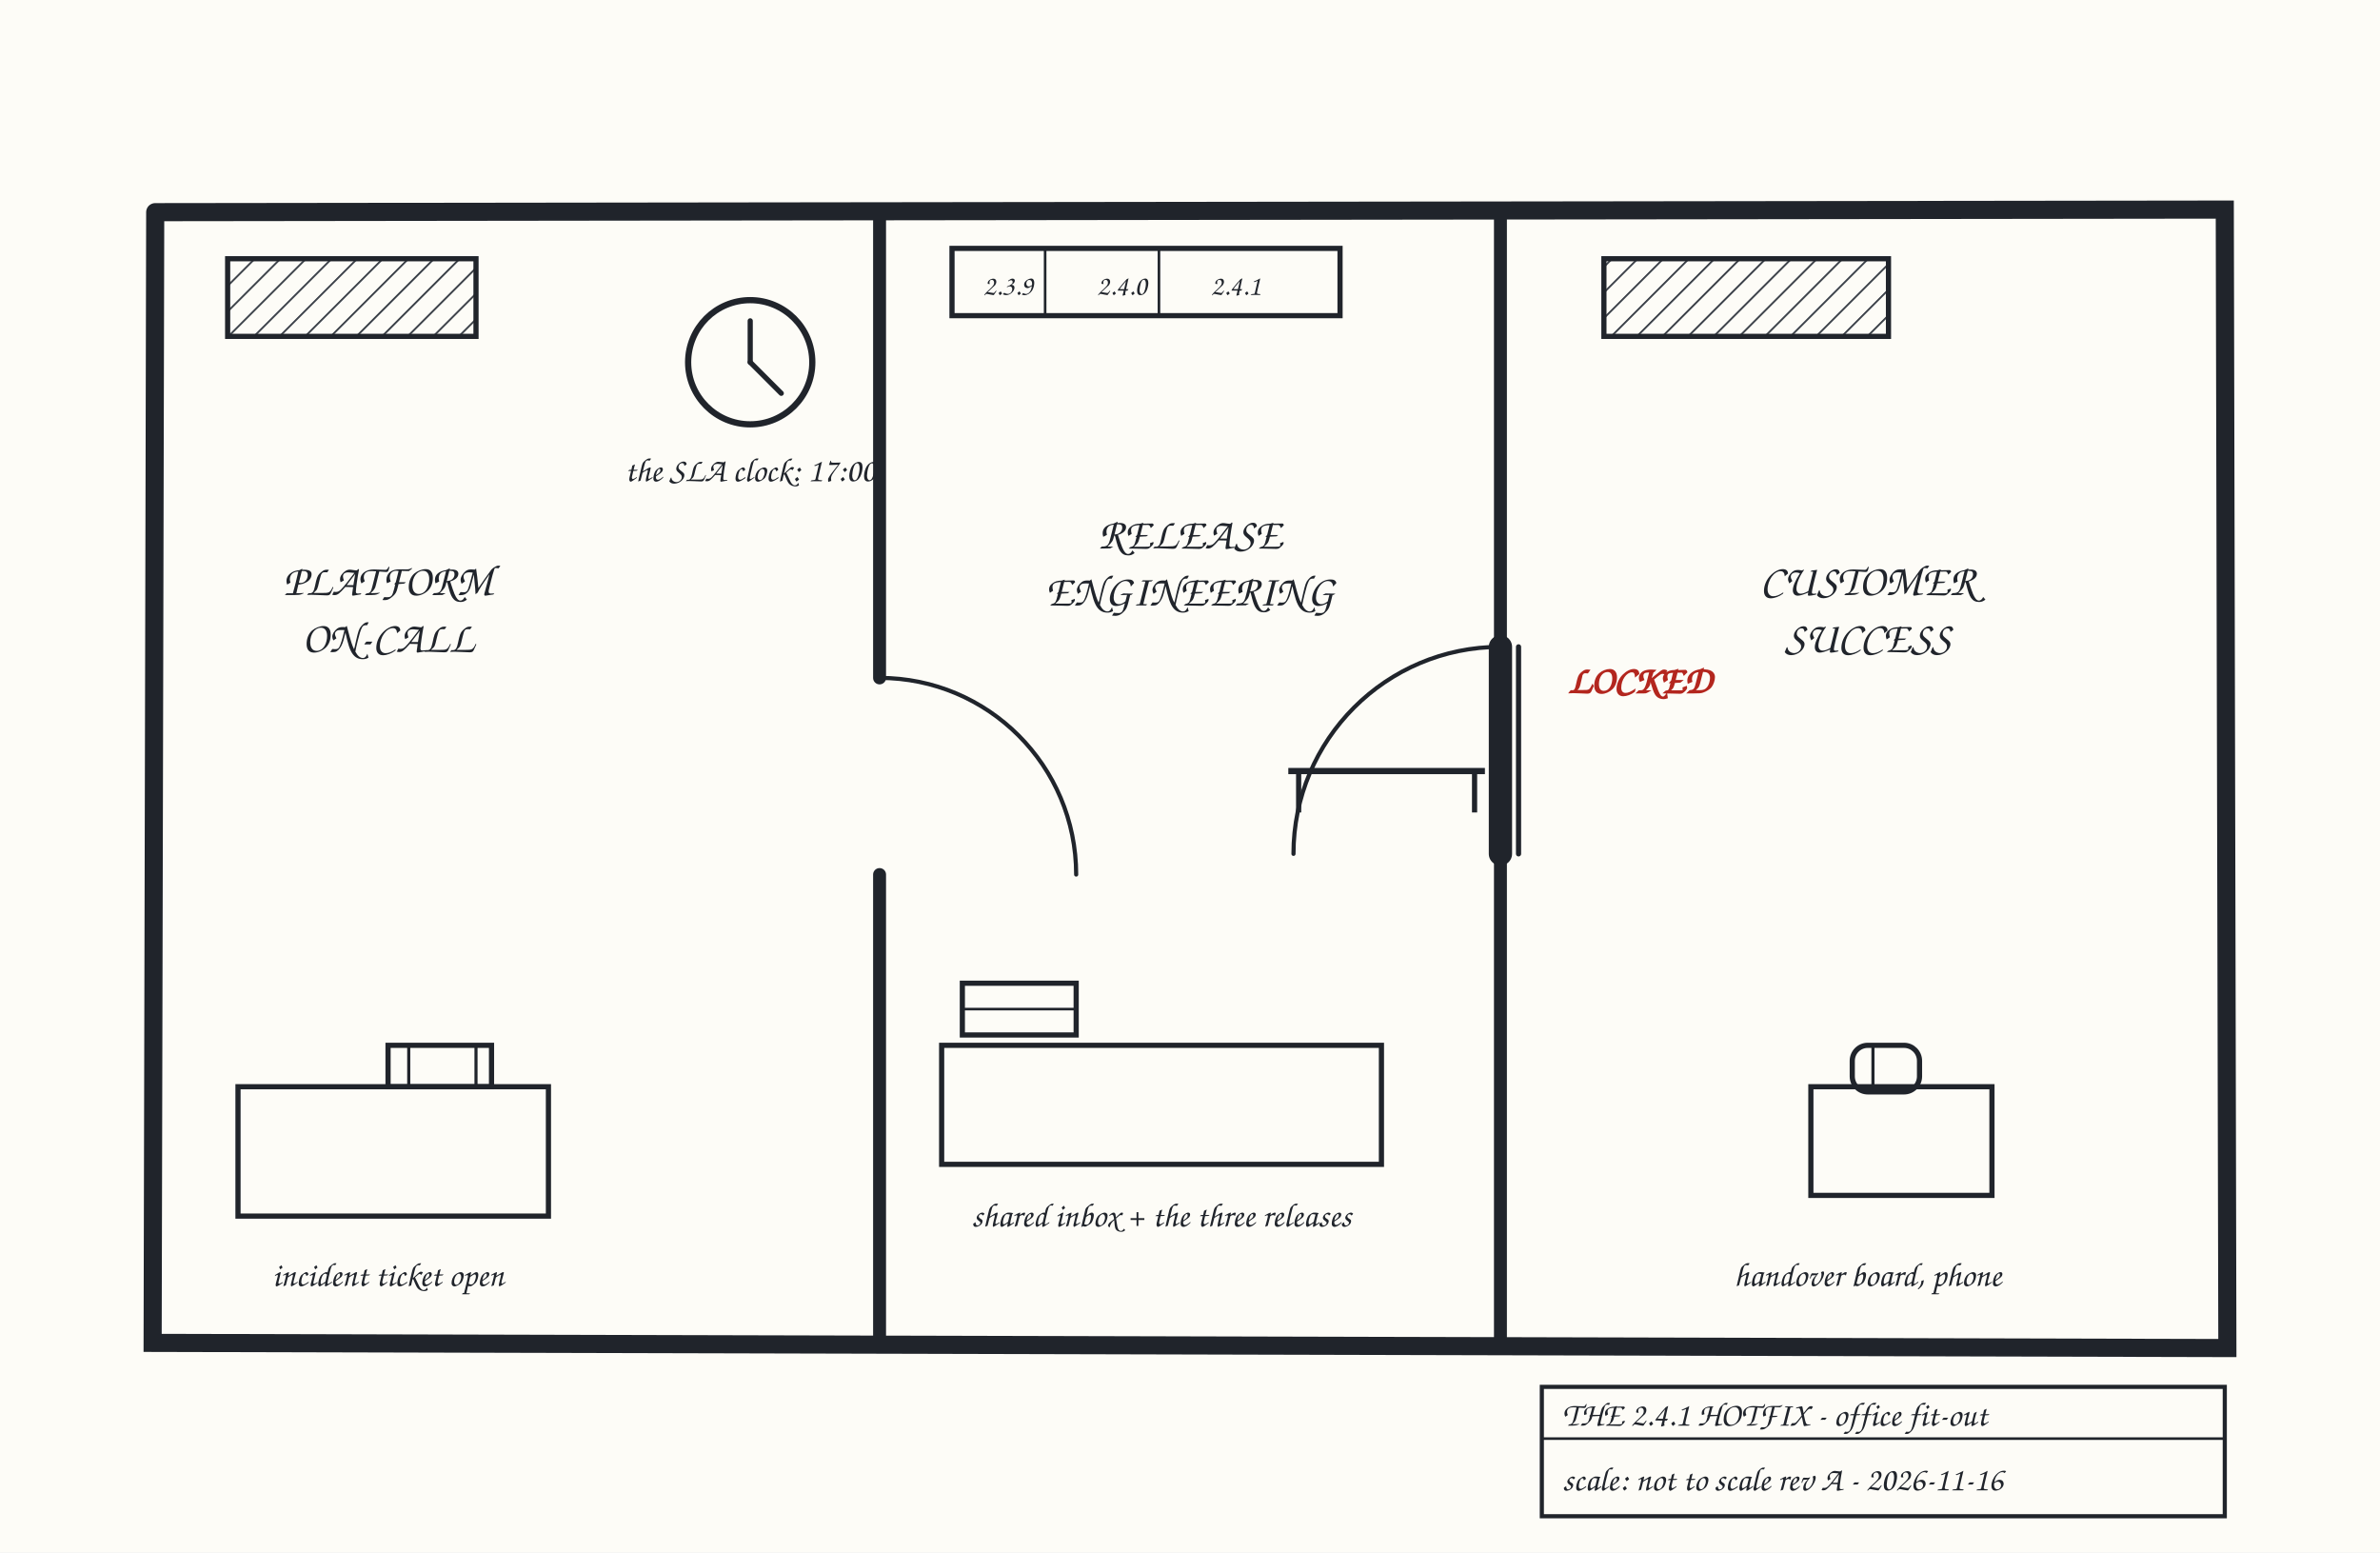
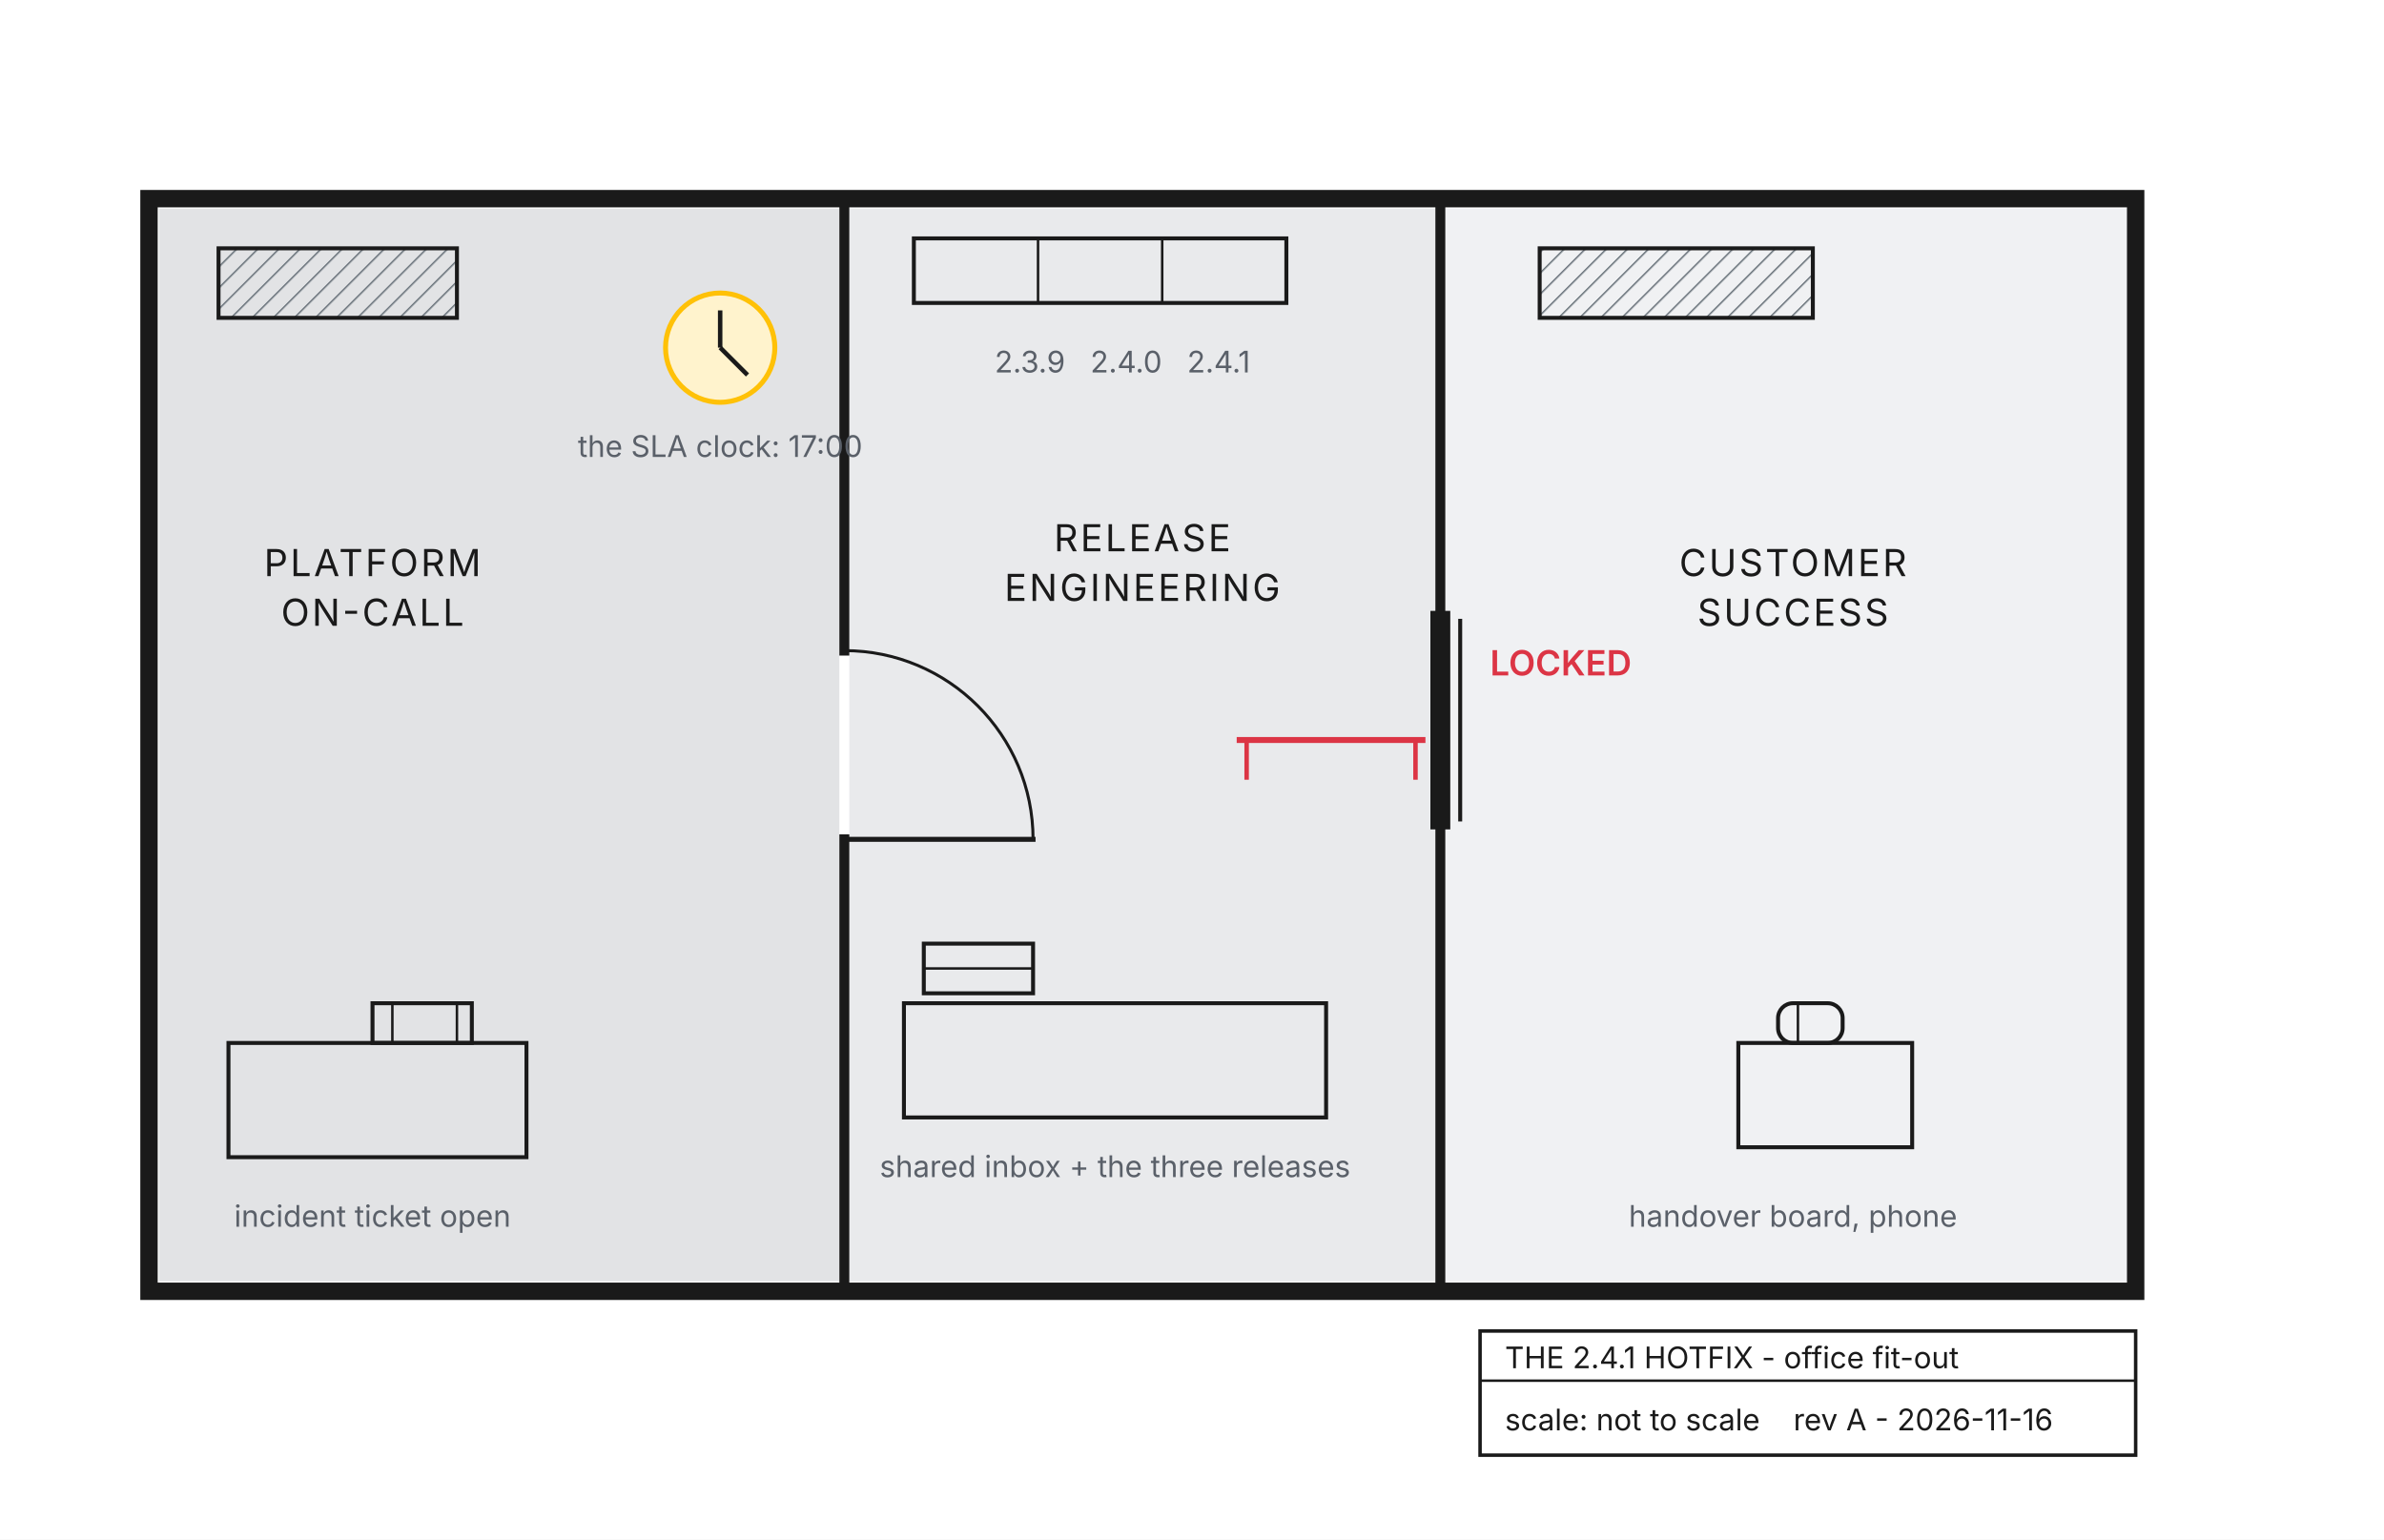
- <svg xmlns="http://www.w3.org/2000/svg" viewBox="0 0 920 600" font-family="'Comic Sans MS','Segoe Print','Bradley Hand',cursive">
+ <svg xmlns="http://www.w3.org/2000/svg" viewBox="0 0 960 620" font-family="Inter,'Helvetica Neue',Arial,sans-serif">
  <defs>
-     <pattern id="hatch2" width="7" height="7" patternUnits="userSpaceOnUse" patternTransform="rotate(45)">
-       <line x1="0" y1="0" x2="0" y2="7" stroke="#3a3f47" stroke-width="1.4" />
+     <pattern id="hatch" width="6" height="6" patternUnits="userSpaceOnUse" patternTransform="rotate(45)">
+       <line x1="0" y1="0" x2="0" y2="6" stroke="#6c757d" stroke-width="1.2" />
    </pattern>
  </defs>
-   <rect width="920" height="600" fill="#fdfcf7" />
-   <g stroke="#20242b" fill="none" stroke-linecap="round">
-     <path d="M60 82 L59 519 L861 521 L860 81 L60 82" stroke-width="7" />
-     <path d="M340 82 L340 262" stroke-width="5" />
-     <path d="M340 338 L340 519" stroke-width="5" />
-     <path d="M340 262 A76 76 0 0 1 416 338" stroke-width="1.6" />
-     <path d="M580 82 L580 250" stroke-width="5" />
-     <path d="M580 330 L580 519" stroke-width="5" />
-     <path d="M580 250 L580 330" stroke-width="9" />
-     <path d="M587 250 L587 330" stroke-width="2" />
-     <path d="M580 250 A80 80 0 0 0 500 330" stroke-width="1.6" />
-     <circle cx="290" cy="140" r="24" stroke-width="2.4" />
-     <line x1="290" y1="140" x2="290" y2="124" stroke-width="2" />
-     <line x1="290" y1="140" x2="302" y2="152" stroke-width="2" />
+   <rect width="960" height="620" fill="#ffffff" />
+   <rect x="64" y="84" width="274" height="432" fill="#e2e3e5" />
+   <rect x="342" y="84" width="236" height="432" fill="#e9eaec" />
+   <rect x="582" y="84" width="276" height="432" fill="#f0f1f3" />
+   <g stroke="#1a1a1a" fill="none" stroke-linecap="square">
+     <rect x="60" y="80" width="800" height="440" stroke-width="7" />
+     <line x1="340" y1="80" x2="340" y2="262" stroke-width="4" />
+     <line x1="340" y1="338" x2="340" y2="520" stroke-width="4" />
+     <path d="M340 262 A76 76 0 0 1 416 338" stroke-width="1.2" />
+     <line x1="340" y1="338" x2="416" y2="338" stroke-width="2" />
+     <line x1="580" y1="80" x2="580" y2="250" stroke-width="4" />
+     <line x1="580" y1="330" x2="580" y2="520" stroke-width="4" />
+     <line x1="580" y1="250" x2="580" y2="330" stroke-width="8" />
+     <line x1="588" y1="250" x2="588" y2="330" stroke-width="1.6" />
  </g>
-   <g stroke="#20242b" fill="none" stroke-width="2">
-     <rect x="88" y="100" width="96" height="30" fill="url(#hatch2)" />
-     <rect x="92" y="420" width="120" height="50" />
+   <g stroke="#1a1a1a" fill="none" stroke-width="1.6">
+     <rect x="88" y="100" width="96" height="28" fill="url(#hatch)" />
+     <rect x="92" y="420" width="120" height="46" />
    <rect x="150" y="404" width="40" height="16" />
-     <line x1="158" y1="404" x2="158" y2="420" stroke-width="1.2" />
-     <line x1="184" y1="404" x2="184" y2="420" stroke-width="1.2" />
+     <line x1="158" y1="404" x2="158" y2="420" stroke-width="1" />
+     <line x1="184" y1="404" x2="184" y2="420" stroke-width="1" />
+     <circle cx="290" cy="140" r="22" stroke-width="2" fill="#fff3cd" stroke="#ffc107" />
+     <line x1="290" y1="140" x2="290" y2="125" stroke-width="1.8" />
+     <line x1="290" y1="140" x2="301" y2="151" stroke-width="1.8" />
  </g>
-   <g stroke="#20242b" fill="none" stroke-width="2">
+   <g stroke="#1a1a1a" fill="none" stroke-width="1.6">
+     <rect x="368" y="96" width="150" height="26" />
+     <line x1="418" y1="96" x2="418" y2="122" stroke-width="1" />
+     <line x1="468" y1="96" x2="468" y2="122" stroke-width="1" />
    <rect x="364" y="404" width="170" height="46" />
    <rect x="372" y="380" width="44" height="20" />
    <line x1="372" y1="390" x2="416" y2="390" stroke-width="1" />
-     <rect x="368" y="96" width="150" height="26" />
-     <text x="380" y="114" font-size="11" fill="#20242b" stroke="none">2.3.9</text>
-     <text x="424" y="114" font-size="11" fill="#20242b" stroke="none">2.4.0</text>
-     <text x="468" y="114" font-size="11" fill="#20242b" stroke="none">2.4.1</text>
-     <line x1="404" y1="96" x2="404" y2="122" stroke-width="1" />
-     <line x1="448" y1="96" x2="448" y2="122" stroke-width="1" />
-     <line x1="498" y1="298" x2="574" y2="298" stroke-width="2.4" />
-     <line x1="502" y1="298" x2="502" y2="314" stroke-width="2" />
-     <line x1="570" y1="298" x2="570" y2="314" stroke-width="2" />
+     <line x1="498" y1="298" x2="574" y2="298" stroke-width="2.4" stroke="#dc3545" />
+     <line x1="502" y1="298" x2="502" y2="314" stroke-width="1.8" stroke="#dc3545" />
+     <line x1="570" y1="298" x2="570" y2="314" stroke-width="1.8" stroke="#dc3545" />
  </g>
-   <g stroke="#20242b" fill="none" stroke-width="2">
-     <rect x="620" y="100" width="110" height="30" fill="url(#hatch2)" />
+   <g stroke="#1a1a1a" fill="none" stroke-width="1.6">
+     <rect x="620" y="100" width="110" height="28" fill="url(#hatch)" />
    <rect x="700" y="420" width="70" height="42" />
-     <rect x="716" y="404" width="26" height="18" rx="6" />
-     <line x1="724" y1="422" x2="724" y2="404" stroke-width="1.2" />
+     <rect x="716" y="404" width="26" height="16" rx="6" />
+     <line x1="724" y1="420" x2="724" y2="404" stroke-width="1" />
  </g>
-   <text x="290" y="186" font-size="13" fill="#20242b" text-anchor="middle">the SLA clock: 17:00</text>
-   <g fill="#20242b" text-anchor="middle">
-     <text x="150" y="230" font-size="17">PLATFORM</text>
-     <text x="150" y="252" font-size="17">ON-CALL</text>
-     <text x="460" y="212" font-size="17">RELEASE</text>
-     <text x="460" y="234" font-size="17">ENGINEERING</text>
-     <text x="722" y="230" font-size="17">CUSTOMER</text>
-     <text x="722" y="252" font-size="17">SUCCESS</text>
-     <text x="150" y="497" font-size="13">incident ticket open</text>
-     <text x="449" y="474" font-size="13">shared inbox + the three releases</text>
-     <text x="722" y="497" font-size="13">handover board, phone</text>
+   <g fill="#1a1a1a" text-anchor="middle" font-size="15" letter-spacing="1">
+     <text x="150" y="232">PLATFORM</text>
+     <text x="150" y="252">ON-CALL</text>
+     <text x="460" y="222">RELEASE</text>
+     <text x="460" y="242">ENGINEERING</text>
+     <text x="722" y="232">CUSTOMER</text>
+     <text x="722" y="252">SUCCESS</text>
  </g>
-   <text x="606" y="268" font-size="15" fill="#b3261e" font-weight="bold">LOCKED</text>
-   <g stroke="#20242b" fill="none" stroke-width="1.6">
+   <g fill="#5a6069" font-size="12" text-anchor="middle">
+     <text x="150" y="494">incident ticket open</text>
+     <text x="449" y="474">shared inbox + the three releases</text>
+     <text x="722" y="494">handover board, phone</text>
+     <text x="290" y="184">the SLA clock: 17:00</text>
+     <text x="452" y="150">2.3.9   2.4.0   2.4.1</text>
+   </g>
+   <text x="600" y="272" font-size="14" fill="#dc3545" font-weight="600">LOCKED</text>
+   <g stroke="#1a1a1a" fill="none" stroke-width="1.4">
    <rect x="596" y="536" width="264" height="50" />
    <line x1="596" y1="556" x2="860" y2="556" stroke-width="1" />
  </g>
-   <g fill="#20242b" font-size="13">
-     <text x="604" y="551">THE 2.4.1 HOTFIX - office fit-out</text>
-     <text x="604" y="576">scale: not to scale    rev A - 2026-11-16</text>
+   <g fill="#1a1a1a" font-size="12">
+     <text x="606" y="551">THE 2.4.1 HOTFIX - office fit-out</text>
+     <text x="606" y="576">scale: not to scale    rev A - 2026-11-16</text>
  </g>
</svg>
